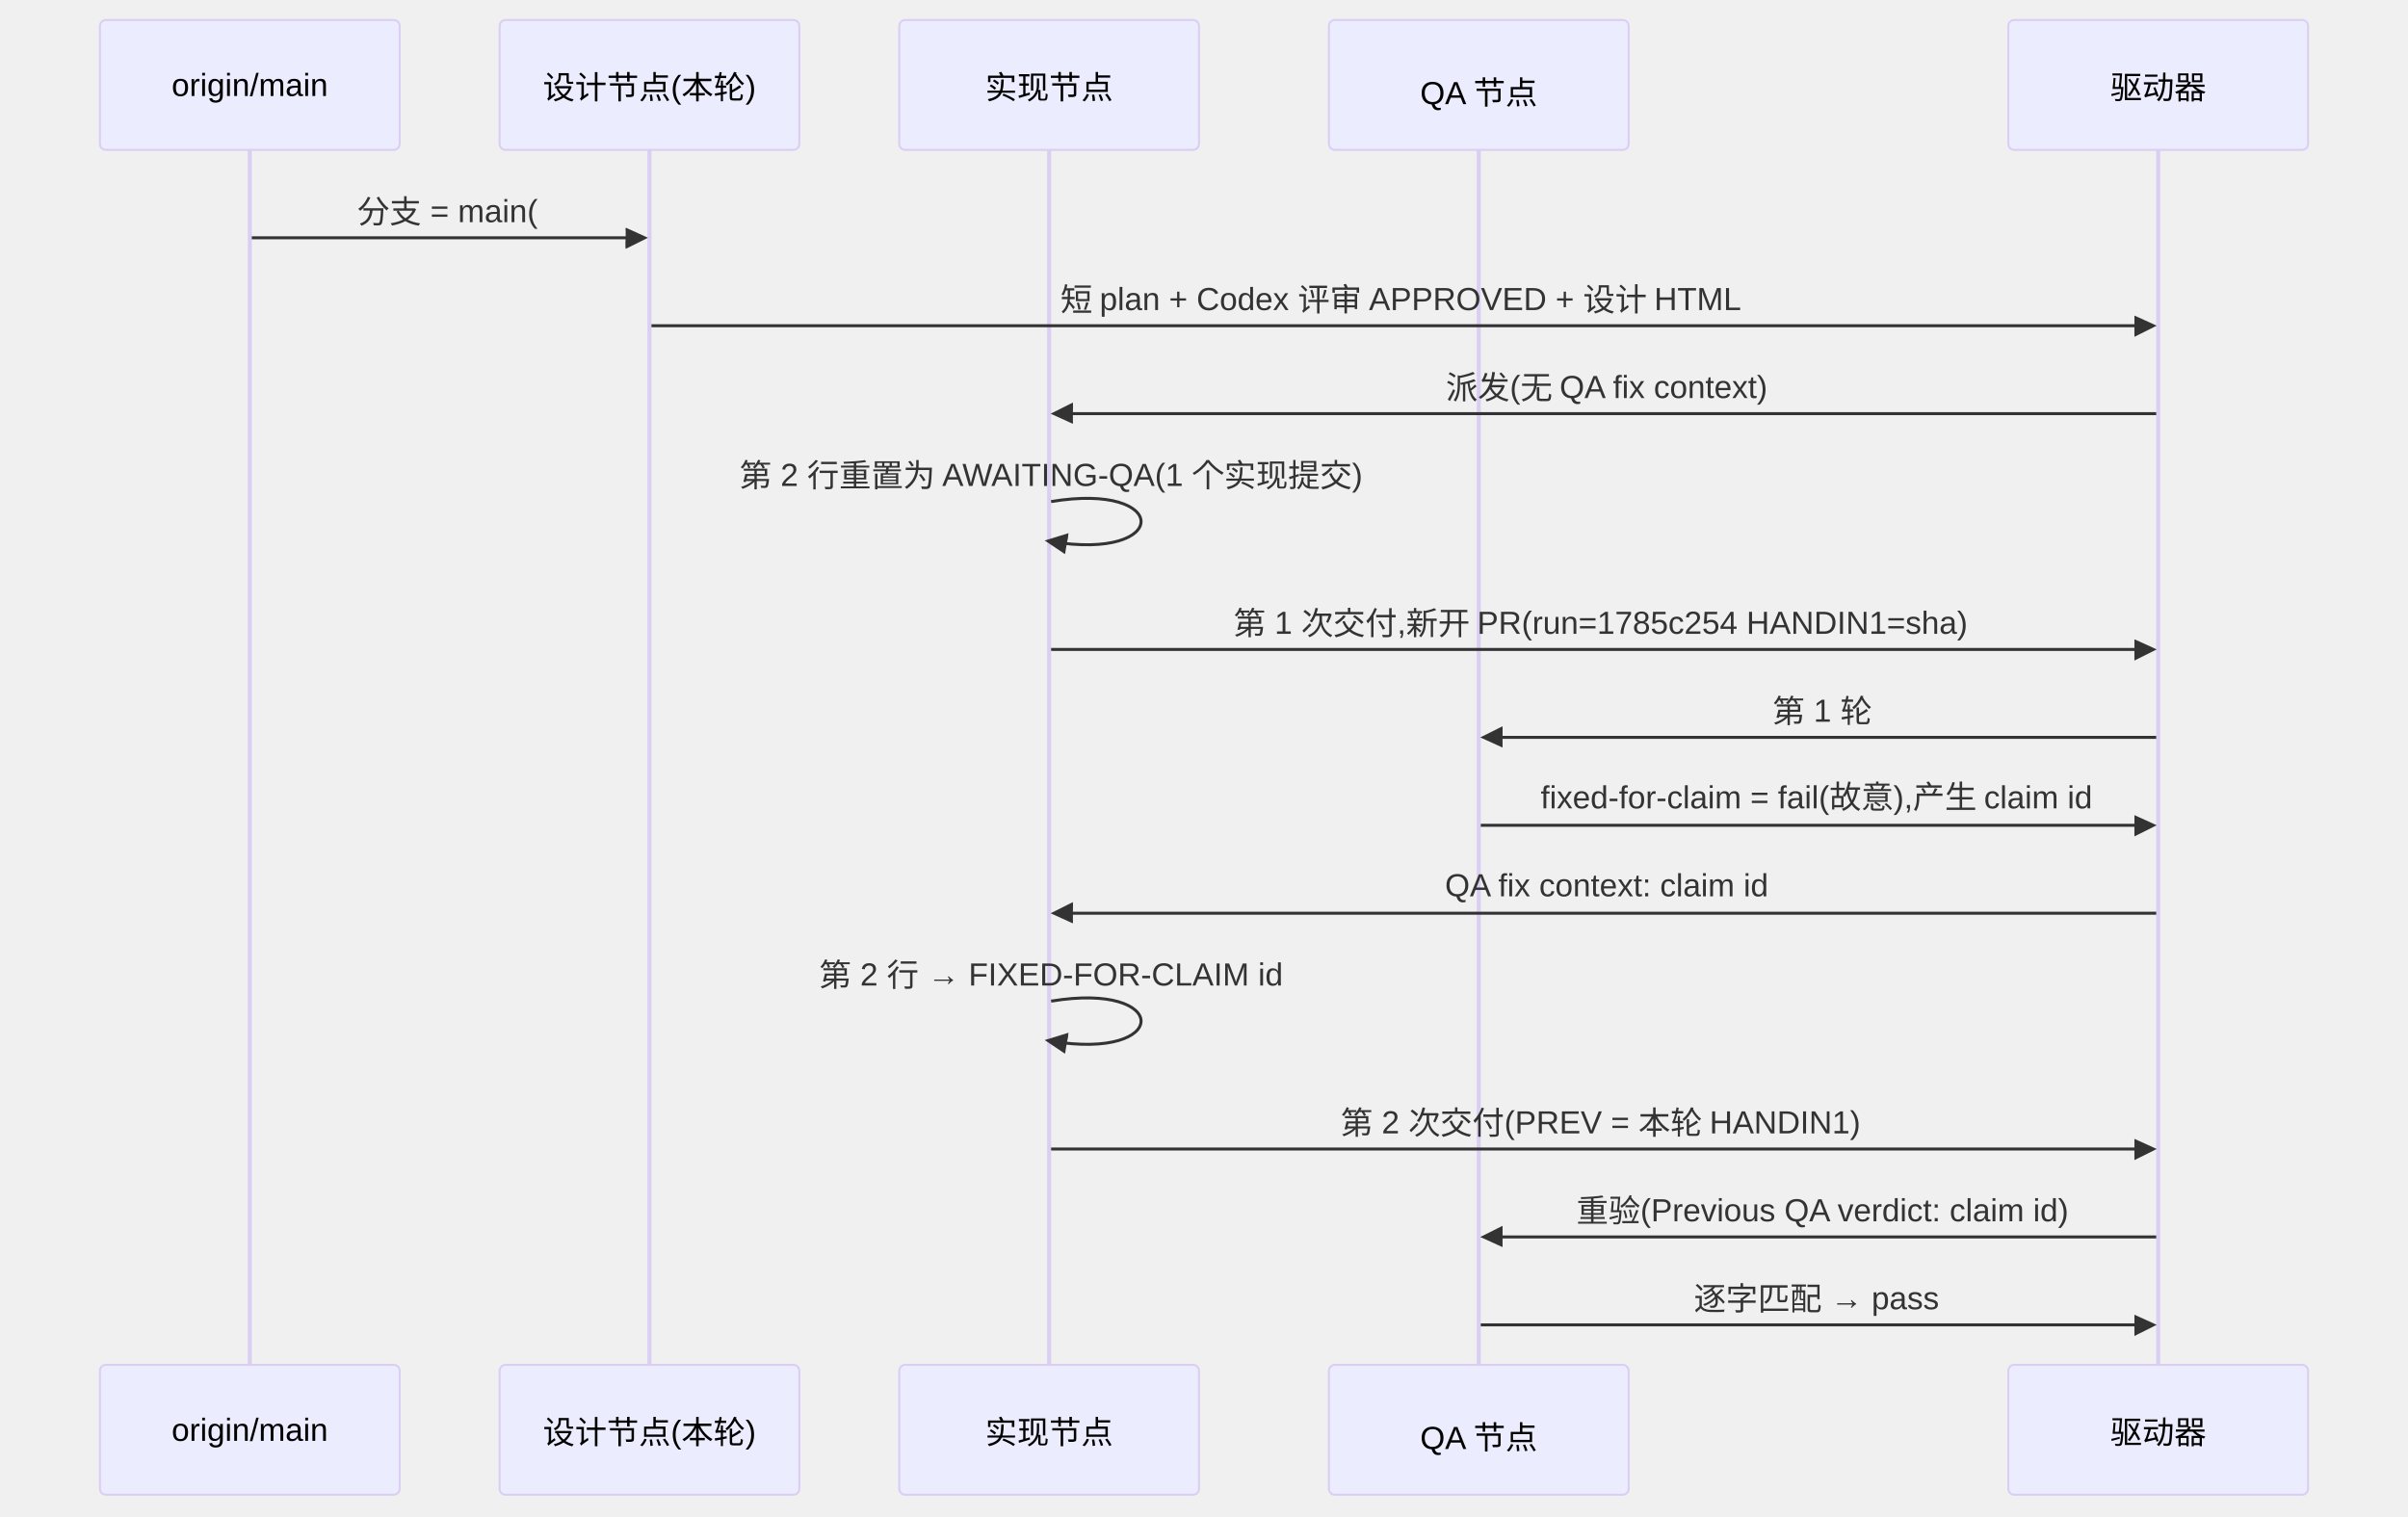
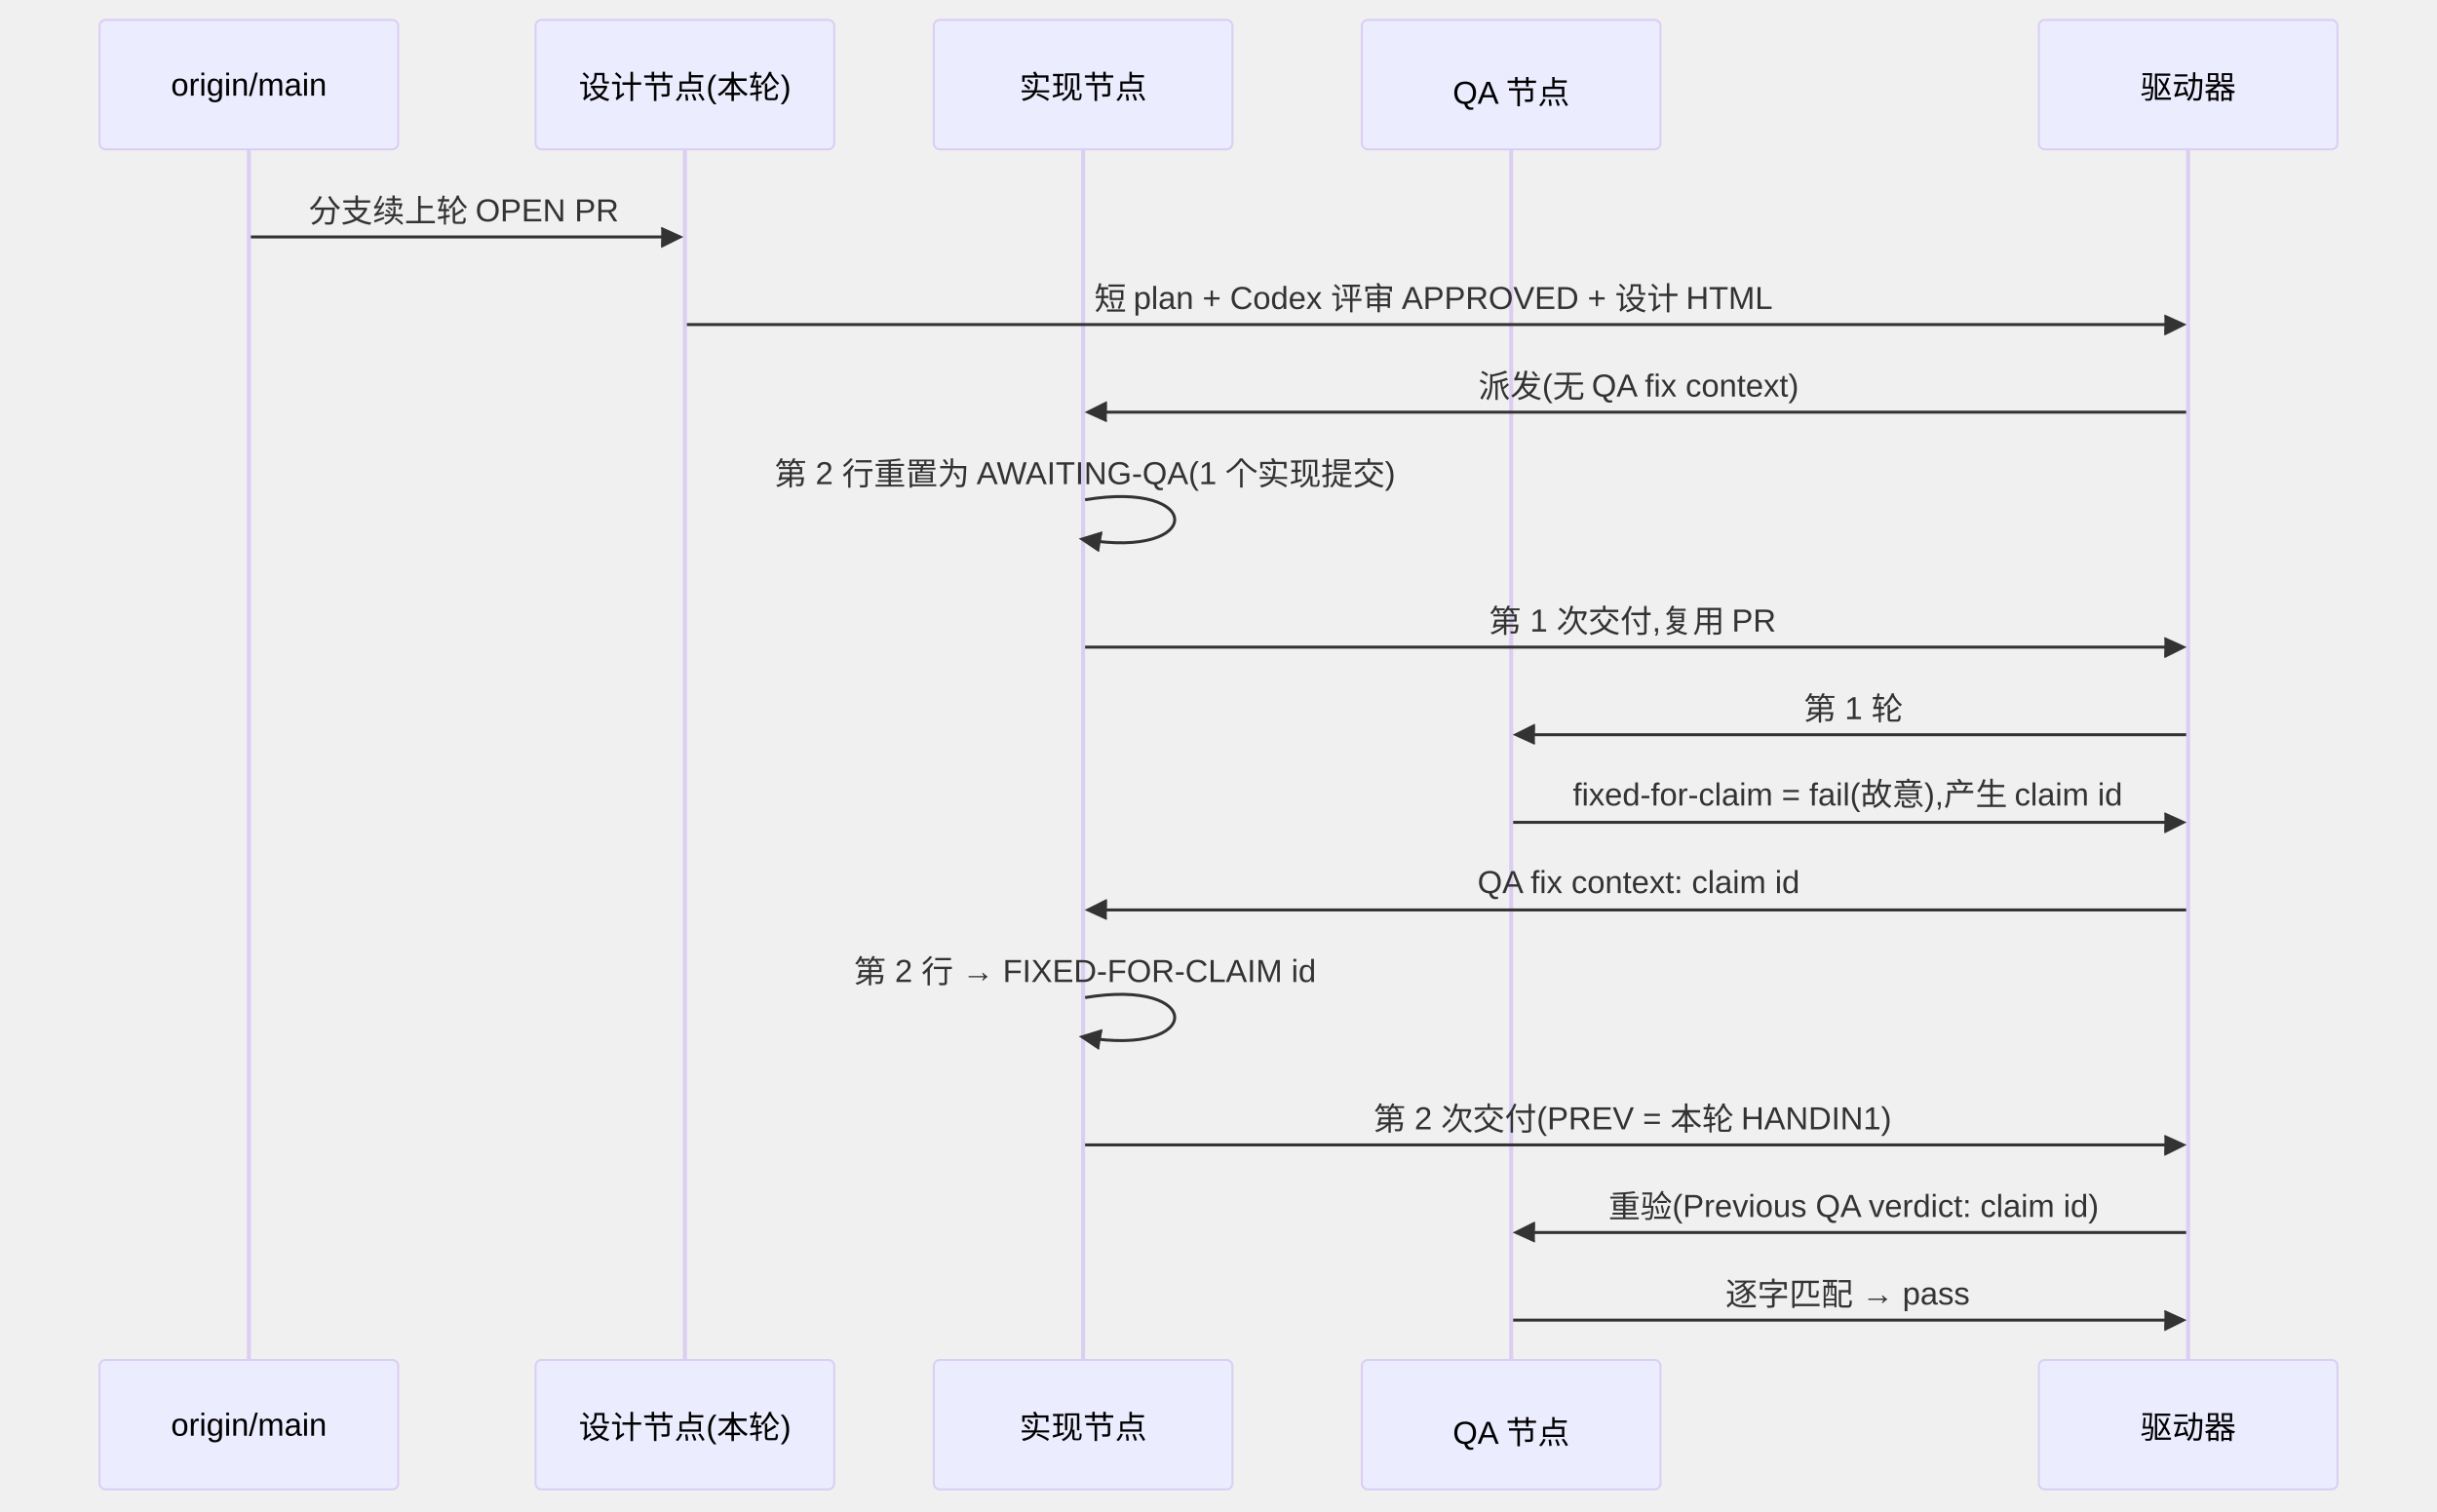
- <svg xmlns="http://www.w3.org/2000/svg" id="FLY-3150-d1" width="100%" style="max-width: 1205px; background-color: white;" viewBox="-50 -10 1205 759" role="graphics-document document" aria-roledescription="sequence">
+ <svg xmlns="http://www.w3.org/2000/svg" id="FLY-3150-d1" width="100%" style="max-width: 1224px; background-color: white;" viewBox="-50 -10 1224 759" role="graphics-document document" aria-roledescription="sequence">
  <g>
-     <rect x="955" y="673" fill="#eaeaea" stroke="#666" width="150" height="65" name="D" rx="3" ry="3" class="actor actor-bottom" />
-     <text x="1030" y="705.5" dominant-baseline="central" alignment-baseline="central" class="actor actor-box" style="text-anchor: middle; font-size: 16px; font-weight: 400;">
-       <tspan x="1030" dy="0">驱动器</tspan>
+     <rect x="974" y="673" fill="#eaeaea" stroke="#666" width="150" height="65" name="D" rx="3" ry="3" class="actor actor-bottom" />
+     <text x="1049" y="705.5" dominant-baseline="central" alignment-baseline="central" class="actor actor-box" style="text-anchor: middle; font-size: 16px; font-weight: 400;">
+       <tspan x="1049" dy="0">驱动器</tspan>
    </text>
  </g>
  <g>
-     <rect x="615" y="673" fill="#eaeaea" stroke="#666" width="150" height="65" name="Q" rx="3" ry="3" class="actor actor-bottom" />
-     <text x="690" y="705.5" dominant-baseline="central" alignment-baseline="central" class="actor actor-box" style="text-anchor: middle; font-size: 16px; font-weight: 400;">
-       <tspan x="690" dy="0">QA 节点</tspan>
+     <rect x="634" y="673" fill="#eaeaea" stroke="#666" width="150" height="65" name="Q" rx="3" ry="3" class="actor actor-bottom" />
+     <text x="709" y="705.5" dominant-baseline="central" alignment-baseline="central" class="actor actor-box" style="text-anchor: middle; font-size: 16px; font-weight: 400;">
+       <tspan x="709" dy="0">QA 节点</tspan>
    </text>
  </g>
  <g>
-     <rect x="400" y="673" fill="#eaeaea" stroke="#666" width="150" height="65" name="I" rx="3" ry="3" class="actor actor-bottom" />
-     <text x="475" y="705.5" dominant-baseline="central" alignment-baseline="central" class="actor actor-box" style="text-anchor: middle; font-size: 16px; font-weight: 400;">
-       <tspan x="475" dy="0">实现节点</tspan>
+     <rect x="419" y="673" fill="#eaeaea" stroke="#666" width="150" height="65" name="I" rx="3" ry="3" class="actor actor-bottom" />
+     <text x="494" y="705.5" dominant-baseline="central" alignment-baseline="central" class="actor actor-box" style="text-anchor: middle; font-size: 16px; font-weight: 400;">
+       <tspan x="494" dy="0">实现节点</tspan>
    </text>
  </g>
  <g>
-     <rect x="200" y="673" fill="#eaeaea" stroke="#666" width="150" height="65" name="S" rx="3" ry="3" class="actor actor-bottom" />
-     <text x="275" y="705.5" dominant-baseline="central" alignment-baseline="central" class="actor actor-box" style="text-anchor: middle; font-size: 16px; font-weight: 400;">
-       <tspan x="275" dy="0">设计节点(本轮)</tspan>
+     <rect x="219" y="673" fill="#eaeaea" stroke="#666" width="150" height="65" name="S" rx="3" ry="3" class="actor actor-bottom" />
+     <text x="294" y="705.5" dominant-baseline="central" alignment-baseline="central" class="actor actor-box" style="text-anchor: middle; font-size: 16px; font-weight: 400;">
+       <tspan x="294" dy="0">设计节点(本轮)</tspan>
    </text>
  </g>
  <g>
    <rect x="0" y="673" fill="#eaeaea" stroke="#666" width="150" height="65" name="M" rx="3" ry="3" class="actor actor-bottom" />
    <text x="75" y="705.5" dominant-baseline="central" alignment-baseline="central" class="actor actor-box" style="text-anchor: middle; font-size: 16px; font-weight: 400;">
      <tspan x="75" dy="0">origin/main</tspan>
    </text>
  </g>
  <g>
-     <line id="actor4" x1="1030" y1="65" x2="1030" y2="673" class="actor-line 200" stroke-width="0.5px" stroke="#999" name="D" />
+     <line id="actor4" x1="1049" y1="65" x2="1049" y2="673" class="actor-line 200" stroke-width="0.5px" stroke="#999" name="D" />
    <g id="root-4">
-       <rect x="955" y="0" fill="#eaeaea" stroke="#666" width="150" height="65" name="D" rx="3" ry="3" class="actor actor-top" />
-       <text x="1030" y="32.5" dominant-baseline="central" alignment-baseline="central" class="actor actor-box" style="text-anchor: middle; font-size: 16px; font-weight: 400;">
-         <tspan x="1030" dy="0">驱动器</tspan>
+       <rect x="974" y="0" fill="#eaeaea" stroke="#666" width="150" height="65" name="D" rx="3" ry="3" class="actor actor-top" />
+       <text x="1049" y="32.5" dominant-baseline="central" alignment-baseline="central" class="actor actor-box" style="text-anchor: middle; font-size: 16px; font-weight: 400;">
+         <tspan x="1049" dy="0">驱动器</tspan>
      </text>
    </g>
  </g>
  <g>
-     <line id="actor3" x1="690" y1="65" x2="690" y2="673" class="actor-line 200" stroke-width="0.5px" stroke="#999" name="Q" />
+     <line id="actor3" x1="709" y1="65" x2="709" y2="673" class="actor-line 200" stroke-width="0.5px" stroke="#999" name="Q" />
    <g id="root-3">
-       <rect x="615" y="0" fill="#eaeaea" stroke="#666" width="150" height="65" name="Q" rx="3" ry="3" class="actor actor-top" />
-       <text x="690" y="32.5" dominant-baseline="central" alignment-baseline="central" class="actor actor-box" style="text-anchor: middle; font-size: 16px; font-weight: 400;">
-         <tspan x="690" dy="0">QA 节点</tspan>
+       <rect x="634" y="0" fill="#eaeaea" stroke="#666" width="150" height="65" name="Q" rx="3" ry="3" class="actor actor-top" />
+       <text x="709" y="32.5" dominant-baseline="central" alignment-baseline="central" class="actor actor-box" style="text-anchor: middle; font-size: 16px; font-weight: 400;">
+         <tspan x="709" dy="0">QA 节点</tspan>
      </text>
    </g>
  </g>
  <g>
-     <line id="actor2" x1="475" y1="65" x2="475" y2="673" class="actor-line 200" stroke-width="0.5px" stroke="#999" name="I" />
+     <line id="actor2" x1="494" y1="65" x2="494" y2="673" class="actor-line 200" stroke-width="0.5px" stroke="#999" name="I" />
    <g id="root-2">
-       <rect x="400" y="0" fill="#eaeaea" stroke="#666" width="150" height="65" name="I" rx="3" ry="3" class="actor actor-top" />
-       <text x="475" y="32.5" dominant-baseline="central" alignment-baseline="central" class="actor actor-box" style="text-anchor: middle; font-size: 16px; font-weight: 400;">
-         <tspan x="475" dy="0">实现节点</tspan>
+       <rect x="419" y="0" fill="#eaeaea" stroke="#666" width="150" height="65" name="I" rx="3" ry="3" class="actor actor-top" />
+       <text x="494" y="32.5" dominant-baseline="central" alignment-baseline="central" class="actor actor-box" style="text-anchor: middle; font-size: 16px; font-weight: 400;">
+         <tspan x="494" dy="0">实现节点</tspan>
      </text>
    </g>
  </g>
  <g>
-     <line id="actor1" x1="275" y1="65" x2="275" y2="673" class="actor-line 200" stroke-width="0.5px" stroke="#999" name="S" />
+     <line id="actor1" x1="294" y1="65" x2="294" y2="673" class="actor-line 200" stroke-width="0.5px" stroke="#999" name="S" />
    <g id="root-1">
-       <rect x="200" y="0" fill="#eaeaea" stroke="#666" width="150" height="65" name="S" rx="3" ry="3" class="actor actor-top" />
-       <text x="275" y="32.5" dominant-baseline="central" alignment-baseline="central" class="actor actor-box" style="text-anchor: middle; font-size: 16px; font-weight: 400;">
-         <tspan x="275" dy="0">设计节点(本轮)</tspan>
+       <rect x="219" y="0" fill="#eaeaea" stroke="#666" width="150" height="65" name="S" rx="3" ry="3" class="actor actor-top" />
+       <text x="294" y="32.5" dominant-baseline="central" alignment-baseline="central" class="actor actor-box" style="text-anchor: middle; font-size: 16px; font-weight: 400;">
+         <tspan x="294" dy="0">设计节点(本轮)</tspan>
      </text>
    </g>
  </g>
  <g>
    <line id="actor0" x1="75" y1="65" x2="75" y2="673" class="actor-line 200" stroke-width="0.5px" stroke="#999" name="M" />
    <g id="root-0">
      <rect x="0" y="0" fill="#eaeaea" stroke="#666" width="150" height="65" name="M" rx="3" ry="3" class="actor actor-top" />
      <text x="75" y="32.5" dominant-baseline="central" alignment-baseline="central" class="actor actor-box" style="text-anchor: middle; font-size: 16px; font-weight: 400;">
        <tspan x="75" dy="0">origin/main</tspan>
      </text>
    </g>
  </g>
  <style>#FLY-3150-d1{font-family:"trebuchet ms",verdana,arial,sans-serif;font-size:16px;fill:#333;}@keyframes edge-animation-frame{from{stroke-dashoffset:0;}}@keyframes dash{to{stroke-dashoffset:0;}}#FLY-3150-d1 .edge-animation-slow{stroke-dasharray:9,5!important;stroke-dashoffset:900;animation:dash 50s linear infinite;stroke-linecap:round;}#FLY-3150-d1 .edge-animation-fast{stroke-dasharray:9,5!important;stroke-dashoffset:900;animation:dash 20s linear infinite;stroke-linecap:round;}#FLY-3150-d1 .error-icon{fill:#552222;}#FLY-3150-d1 .error-text{fill:#552222;stroke:#552222;}#FLY-3150-d1 .edge-thickness-normal{stroke-width:1px;}#FLY-3150-d1 .edge-thickness-thick{stroke-width:3.5px;}#FLY-3150-d1 .edge-pattern-solid{stroke-dasharray:0;}#FLY-3150-d1 .edge-thickness-invisible{stroke-width:0;fill:none;}#FLY-3150-d1 .edge-pattern-dashed{stroke-dasharray:3;}#FLY-3150-d1 .edge-pattern-dotted{stroke-dasharray:2;}#FLY-3150-d1 .marker{fill:#333333;stroke:#333333;}#FLY-3150-d1 .marker.cross{stroke:#333333;}#FLY-3150-d1 svg{font-family:"trebuchet ms",verdana,arial,sans-serif;font-size:16px;}#FLY-3150-d1 p{margin:0;}#FLY-3150-d1 .actor{stroke:hsl(259.626, 59.777%, 87.902%);fill:#ECECFF;}#FLY-3150-d1 text.actor&gt;tspan{fill:black;stroke:none;}#FLY-3150-d1 .actor-line{stroke:hsl(259.626, 59.777%, 87.902%);}#FLY-3150-d1 .innerArc{stroke-width:1.5;stroke-dasharray:none;}#FLY-3150-d1 .messageLine0{stroke-width:1.5;stroke-dasharray:none;stroke:#333;}#FLY-3150-d1 .messageLine1{stroke-width:1.5;stroke-dasharray:2,2;stroke:#333;}#FLY-3150-d1 #arrowhead path{fill:#333;stroke:#333;}#FLY-3150-d1 .sequenceNumber{fill:white;}#FLY-3150-d1 #sequencenumber{fill:#333;}#FLY-3150-d1 #crosshead path{fill:#333;stroke:#333;}#FLY-3150-d1 .messageText{fill:#333;stroke:none;}#FLY-3150-d1 .labelBox{stroke:hsl(259.626, 59.777%, 87.902%);fill:#ECECFF;}#FLY-3150-d1 .labelText,#FLY-3150-d1 .labelText&gt;tspan{fill:black;stroke:none;}#FLY-3150-d1 .loopText,#FLY-3150-d1 .loopText&gt;tspan{fill:black;stroke:none;}#FLY-3150-d1 .loopLine{stroke-width:2px;stroke-dasharray:2,2;stroke:hsl(259.626, 59.777%, 87.902%);fill:hsl(259.626, 59.777%, 87.902%);}#FLY-3150-d1 .note{stroke:#aaaa33;fill:#fff5ad;}#FLY-3150-d1 .noteText,#FLY-3150-d1 .noteText&gt;tspan{fill:black;stroke:none;}#FLY-3150-d1 .activation0{fill:#f4f4f4;stroke:#666;}#FLY-3150-d1 .activation1{fill:#f4f4f4;stroke:#666;}#FLY-3150-d1 .activation2{fill:#f4f4f4;stroke:#666;}#FLY-3150-d1 .actorPopupMenu{position:absolute;}#FLY-3150-d1 .actorPopupMenuPanel{position:absolute;fill:#ECECFF;box-shadow:0px 8px 16px 0px rgba(0,0,0,0.2);filter:drop-shadow(3px 5px 2px rgb(0 0 0 / 0.4));}#FLY-3150-d1 .actor-man line{stroke:hsl(259.626, 59.777%, 87.902%);fill:#ECECFF;}#FLY-3150-d1 .actor-man circle,#FLY-3150-d1 line{stroke:hsl(259.626, 59.777%, 87.902%);fill:#ECECFF;stroke-width:2px;}#FLY-3150-d1 :root{--mermaid-font-family:"trebuchet ms",verdana,arial,sans-serif;}</style>
  <g />
  <defs>
    <symbol id="computer" width="24" height="24">
      <path transform="scale(.5)" d="M2 2v13h20v-13h-20zm18 11h-16v-9h16v9zm-10.228 6l.466-1h3.524l.467 1h-4.457zm14.228 3h-24l2-6h2.104l-1.33 4h18.45l-1.297-4h2.073l2 6zm-5-10h-14v-7h14v7z" />
    </symbol>
  </defs>
  <defs>
    <symbol id="database" fill-rule="evenodd" clip-rule="evenodd">
      <path transform="scale(.5)" d="M12.258.001l.256.004.255.005.253.008.251.01.249.012.247.015.246.016.242.019.241.02.239.023.236.024.233.027.231.028.229.031.225.032.223.034.22.036.217.038.214.04.211.041.208.043.205.045.201.046.198.048.194.05.191.051.187.053.183.054.18.056.175.057.172.059.168.06.163.061.16.063.155.064.15.066.074.033.073.033.071.034.07.034.069.035.068.035.067.035.066.035.064.036.064.036.062.036.06.036.06.037.058.037.058.037.055.038.055.038.053.038.052.038.051.039.05.039.048.039.047.039.045.04.044.04.043.04.041.04.04.041.039.041.037.041.036.041.034.041.033.042.032.042.03.042.029.042.027.042.026.043.024.043.023.043.021.043.02.043.018.044.017.043.015.044.013.044.012.044.011.045.009.044.007.045.006.045.004.045.002.045.001.045v17l-.001.045-.002.045-.004.045-.006.045-.007.045-.009.044-.011.045-.012.044-.013.044-.015.044-.017.043-.018.044-.02.043-.021.043-.023.043-.024.043-.026.043-.027.042-.029.042-.03.042-.032.042-.033.042-.034.041-.036.041-.037.041-.039.041-.04.041-.041.04-.043.04-.044.04-.045.04-.047.039-.048.039-.05.039-.051.039-.052.038-.053.038-.055.038-.055.038-.058.037-.058.037-.06.037-.06.036-.062.036-.064.036-.064.036-.066.035-.067.035-.068.035-.069.035-.07.034-.071.034-.073.033-.074.033-.15.066-.155.064-.16.063-.163.061-.168.06-.172.059-.175.057-.18.056-.183.054-.187.053-.191.051-.194.05-.198.048-.201.046-.205.045-.208.043-.211.041-.214.04-.217.038-.22.036-.223.034-.225.032-.229.031-.231.028-.233.027-.236.024-.239.023-.241.02-.242.019-.246.016-.247.015-.249.012-.251.01-.253.008-.255.005-.256.004-.258.001-.258-.001-.256-.004-.255-.005-.253-.008-.251-.01-.249-.012-.247-.015-.245-.016-.243-.019-.241-.02-.238-.023-.236-.024-.234-.027-.231-.028-.228-.031-.226-.032-.223-.034-.22-.036-.217-.038-.214-.04-.211-.041-.208-.043-.204-.045-.201-.046-.198-.048-.195-.05-.19-.051-.187-.053-.184-.054-.179-.056-.176-.057-.172-.059-.167-.06-.164-.061-.159-.063-.155-.064-.151-.066-.074-.033-.072-.033-.072-.034-.07-.034-.069-.035-.068-.035-.067-.035-.066-.035-.064-.036-.063-.036-.062-.036-.061-.036-.06-.037-.058-.037-.057-.037-.056-.038-.055-.038-.053-.038-.052-.038-.051-.039-.049-.039-.049-.039-.046-.039-.046-.04-.044-.04-.043-.04-.041-.04-.04-.041-.039-.041-.037-.041-.036-.041-.034-.041-.033-.042-.032-.042-.03-.042-.029-.042-.027-.042-.026-.043-.024-.043-.023-.043-.021-.043-.02-.043-.018-.044-.017-.043-.015-.044-.013-.044-.012-.044-.011-.045-.009-.044-.007-.045-.006-.045-.004-.045-.002-.045-.001-.045v-17l.001-.045.002-.045.004-.045.006-.045.007-.045.009-.044.011-.045.012-.044.013-.044.015-.044.017-.043.018-.044.02-.043.021-.043.023-.043.024-.043.026-.043.027-.042.029-.042.03-.042.032-.042.033-.042.034-.041.036-.041.037-.041.039-.041.04-.041.041-.04.043-.04.044-.04.046-.04.046-.039.049-.039.049-.039.051-.039.052-.038.053-.038.055-.038.056-.038.057-.037.058-.037.06-.037.061-.036.062-.036.063-.036.064-.036.066-.035.067-.035.068-.035.069-.035.07-.034.072-.034.072-.033.074-.033.151-.066.155-.064.159-.063.164-.061.167-.06.172-.059.176-.057.179-.056.184-.054.187-.053.19-.051.195-.05.198-.048.201-.046.204-.045.208-.043.211-.041.214-.04.217-.038.22-.036.223-.034.226-.032.228-.031.231-.028.234-.027.236-.024.238-.023.241-.02.243-.019.245-.016.247-.015.249-.012.251-.01.253-.008.255-.005.256-.004.258-.001.258.001zm-9.258 20.499v.01l.001.021.003.021.004.022.005.021.006.022.007.022.009.023.01.022.011.023.012.023.013.023.015.023.016.024.017.023.018.024.019.024.021.024.022.025.023.024.024.025.052.049.056.05.061.051.066.051.07.051.075.051.079.052.084.052.088.052.092.052.097.052.102.051.105.052.11.052.114.051.119.051.123.051.127.05.131.05.135.05.139.048.144.049.147.047.152.047.155.047.16.045.163.045.167.043.171.043.176.041.178.041.183.039.187.039.19.037.194.035.197.035.202.033.204.031.209.03.212.029.216.027.219.025.222.024.226.021.23.02.233.018.236.016.24.015.243.012.246.01.249.008.253.005.256.004.259.001.26-.001.257-.004.254-.005.25-.008.247-.011.244-.012.241-.014.237-.016.233-.018.231-.021.226-.021.224-.024.22-.026.216-.027.212-.028.21-.031.205-.031.202-.034.198-.034.194-.036.191-.037.187-.039.183-.04.179-.04.175-.042.172-.043.168-.044.163-.045.16-.046.155-.046.152-.047.148-.048.143-.049.139-.049.136-.05.131-.05.126-.05.123-.051.118-.052.114-.051.11-.052.106-.052.101-.052.096-.052.092-.052.088-.053.083-.051.079-.052.074-.052.07-.051.065-.051.06-.051.056-.05.051-.05.023-.024.023-.025.021-.024.02-.024.019-.024.018-.024.017-.024.015-.023.014-.024.013-.023.012-.023.01-.023.01-.022.008-.022.006-.022.006-.022.004-.022.004-.021.001-.021.001-.021v-4.127l-.077.055-.08.053-.083.054-.085.053-.087.052-.09.052-.093.051-.095.05-.097.05-.1.049-.102.049-.105.048-.106.047-.109.047-.111.046-.114.045-.115.045-.118.044-.12.043-.122.042-.124.042-.126.041-.128.04-.13.04-.132.038-.134.038-.135.037-.138.037-.139.035-.142.035-.143.034-.144.033-.147.032-.148.031-.15.03-.151.03-.153.029-.154.027-.156.027-.158.026-.159.025-.161.024-.162.023-.163.022-.165.021-.166.02-.167.019-.169.018-.169.017-.171.016-.173.015-.173.014-.175.013-.175.012-.177.011-.178.01-.179.008-.179.008-.181.006-.182.005-.182.004-.184.003-.184.002h-.37l-.184-.002-.184-.003-.182-.004-.182-.005-.181-.006-.179-.008-.179-.008-.178-.01-.176-.011-.176-.012-.175-.013-.173-.014-.172-.015-.171-.016-.17-.017-.169-.018-.167-.019-.166-.02-.165-.021-.163-.022-.162-.023-.161-.024-.159-.025-.157-.026-.156-.027-.155-.027-.153-.029-.151-.03-.15-.03-.148-.031-.146-.032-.145-.033-.143-.034-.141-.035-.14-.035-.137-.037-.136-.037-.134-.038-.132-.038-.13-.04-.128-.04-.126-.041-.124-.042-.122-.042-.12-.044-.117-.043-.116-.045-.113-.045-.112-.046-.109-.047-.106-.047-.105-.048-.102-.049-.1-.049-.097-.05-.095-.05-.093-.052-.09-.051-.087-.052-.085-.053-.083-.054-.08-.054-.077-.054v4.127zm0-5.654v.011l.001.021.003.021.004.021.005.022.006.022.007.022.009.022.01.022.011.023.012.023.013.023.015.024.016.023.017.024.018.024.019.024.021.024.022.024.023.025.024.024.052.05.056.05.061.05.066.051.07.051.075.052.079.051.084.052.088.052.092.052.097.052.102.052.105.052.11.051.114.051.119.052.123.05.127.051.131.05.135.049.139.049.144.048.147.048.152.047.155.046.16.045.163.045.167.044.171.042.176.042.178.04.183.04.187.038.19.037.194.036.197.034.202.033.204.032.209.03.212.028.216.027.219.025.222.024.226.022.23.02.233.018.236.016.24.014.243.012.246.01.249.008.253.006.256.003.259.001.26-.001.257-.003.254-.006.25-.008.247-.01.244-.012.241-.015.237-.016.233-.018.231-.02.226-.022.224-.024.22-.025.216-.027.212-.029.21-.03.205-.032.202-.033.198-.035.194-.036.191-.037.187-.039.183-.039.179-.041.175-.042.172-.043.168-.044.163-.045.16-.045.155-.047.152-.047.148-.048.143-.048.139-.05.136-.049.131-.05.126-.051.123-.051.118-.051.114-.052.11-.052.106-.052.101-.052.096-.052.092-.052.088-.052.083-.052.079-.052.074-.051.07-.052.065-.051.06-.05.056-.051.051-.049.023-.025.023-.024.021-.025.02-.024.019-.024.018-.024.017-.024.015-.023.014-.023.013-.024.012-.022.01-.023.01-.023.008-.022.006-.022.006-.022.004-.021.004-.022.001-.021.001-.021v-4.139l-.077.054-.08.054-.083.054-.085.052-.087.053-.09.051-.093.051-.095.051-.097.05-.1.049-.102.049-.105.048-.106.047-.109.047-.111.046-.114.045-.115.044-.118.044-.12.044-.122.042-.124.042-.126.041-.128.04-.13.039-.132.039-.134.038-.135.037-.138.036-.139.036-.142.035-.143.033-.144.033-.147.033-.148.031-.15.03-.151.03-.153.028-.154.028-.156.027-.158.026-.159.025-.161.024-.162.023-.163.022-.165.021-.166.02-.167.019-.169.018-.169.017-.171.016-.173.015-.173.014-.175.013-.175.012-.177.011-.178.009-.179.009-.179.007-.181.007-.182.005-.182.004-.184.003-.184.002h-.37l-.184-.002-.184-.003-.182-.004-.182-.005-.181-.007-.179-.007-.179-.009-.178-.009-.176-.011-.176-.012-.175-.013-.173-.014-.172-.015-.171-.016-.17-.017-.169-.018-.167-.019-.166-.02-.165-.021-.163-.022-.162-.023-.161-.024-.159-.025-.157-.026-.156-.027-.155-.028-.153-.028-.151-.03-.15-.03-.148-.031-.146-.033-.145-.033-.143-.033-.141-.035-.14-.036-.137-.036-.136-.037-.134-.038-.132-.039-.13-.039-.128-.04-.126-.041-.124-.042-.122-.043-.12-.043-.117-.044-.116-.044-.113-.046-.112-.046-.109-.046-.106-.047-.105-.048-.102-.049-.1-.049-.097-.05-.095-.051-.093-.051-.09-.051-.087-.053-.085-.052-.083-.054-.08-.054-.077-.054v4.139zm0-5.666v.011l.001.02.003.022.004.021.005.022.006.021.007.022.009.023.01.022.011.023.012.023.013.023.015.023.016.024.017.024.018.023.019.024.021.025.022.024.023.024.024.025.052.05.056.05.061.05.066.051.07.051.075.052.079.051.084.052.088.052.092.052.097.052.102.052.105.051.11.052.114.051.119.051.123.051.127.05.131.05.135.05.139.049.144.048.147.048.152.047.155.046.16.045.163.045.167.043.171.043.176.042.178.04.183.04.187.038.19.037.194.036.197.034.202.033.204.032.209.03.212.028.216.027.219.025.222.024.226.021.23.02.233.018.236.017.24.014.243.012.246.01.249.008.253.006.256.003.259.001.26-.001.257-.003.254-.006.25-.008.247-.01.244-.013.241-.014.237-.016.233-.018.231-.02.226-.022.224-.024.22-.025.216-.027.212-.029.21-.03.205-.032.202-.033.198-.035.194-.036.191-.037.187-.039.183-.039.179-.041.175-.042.172-.043.168-.044.163-.045.16-.045.155-.047.152-.047.148-.048.143-.049.139-.049.136-.049.131-.051.126-.05.123-.051.118-.052.114-.051.11-.052.106-.052.101-.052.096-.052.092-.052.088-.052.083-.052.079-.052.074-.052.07-.051.065-.051.06-.051.056-.05.051-.049.023-.025.023-.025.021-.024.02-.024.019-.024.018-.024.017-.024.015-.023.014-.024.013-.023.012-.023.01-.022.01-.023.008-.022.006-.022.006-.022.004-.022.004-.021.001-.021.001-.021v-4.153l-.077.054-.08.054-.083.053-.085.053-.087.053-.09.051-.093.051-.095.051-.097.05-.1.049-.102.048-.105.048-.106.048-.109.046-.111.046-.114.046-.115.044-.118.044-.12.043-.122.043-.124.042-.126.041-.128.04-.13.039-.132.039-.134.038-.135.037-.138.036-.139.036-.142.034-.143.034-.144.033-.147.032-.148.032-.15.03-.151.03-.153.028-.154.028-.156.027-.158.026-.159.024-.161.024-.162.023-.163.023-.165.021-.166.02-.167.019-.169.018-.169.017-.171.016-.173.015-.173.014-.175.013-.175.012-.177.01-.178.01-.179.009-.179.007-.181.006-.182.006-.182.004-.184.003-.184.001-.185.001-.185-.001-.184-.001-.184-.003-.182-.004-.182-.006-.181-.006-.179-.007-.179-.009-.178-.01-.176-.01-.176-.012-.175-.013-.173-.014-.172-.015-.171-.016-.17-.017-.169-.018-.167-.019-.166-.02-.165-.021-.163-.023-.162-.023-.161-.024-.159-.024-.157-.026-.156-.027-.155-.028-.153-.028-.151-.03-.15-.03-.148-.032-.146-.032-.145-.033-.143-.034-.141-.034-.14-.036-.137-.036-.136-.037-.134-.038-.132-.039-.13-.039-.128-.041-.126-.041-.124-.041-.122-.043-.12-.043-.117-.044-.116-.044-.113-.046-.112-.046-.109-.046-.106-.048-.105-.048-.102-.048-.1-.05-.097-.049-.095-.051-.093-.051-.09-.052-.087-.052-.085-.053-.083-.053-.08-.054-.077-.054v4.153zm8.74-8.179l-.257.004-.254.005-.25.008-.247.011-.244.012-.241.014-.237.016-.233.018-.231.021-.226.022-.224.023-.22.026-.216.027-.212.028-.21.031-.205.032-.202.033-.198.034-.194.036-.191.038-.187.038-.183.04-.179.041-.175.042-.172.043-.168.043-.163.045-.16.046-.155.046-.152.048-.148.048-.143.048-.139.049-.136.05-.131.05-.126.051-.123.051-.118.051-.114.052-.11.052-.106.052-.101.052-.096.052-.092.052-.088.052-.083.052-.079.052-.074.051-.07.052-.065.051-.06.05-.056.05-.051.05-.023.025-.023.024-.021.024-.02.025-.019.024-.018.024-.017.023-.015.024-.014.023-.013.023-.012.023-.01.023-.01.022-.008.022-.006.023-.006.021-.004.022-.004.021-.001.021-.001.021.001.021.001.021.004.021.004.022.006.021.006.023.008.022.01.022.01.023.012.023.013.023.014.023.015.024.017.023.018.024.019.024.02.025.021.024.023.024.023.025.051.05.056.05.06.05.065.051.07.052.074.051.079.052.083.052.088.052.092.052.096.052.101.052.106.052.11.052.114.052.118.051.123.051.126.051.131.05.136.05.139.049.143.048.148.048.152.048.155.046.16.046.163.045.168.043.172.043.175.042.179.041.183.04.187.038.191.038.194.036.198.034.202.033.205.032.21.031.212.028.216.027.22.026.224.023.226.022.231.021.233.018.237.016.241.014.244.012.247.011.25.008.254.005.257.004.26.001.26-.001.257-.004.254-.005.25-.008.247-.011.244-.012.241-.014.237-.016.233-.018.231-.021.226-.022.224-.023.22-.026.216-.027.212-.028.21-.031.205-.032.202-.033.198-.034.194-.036.191-.038.187-.038.183-.04.179-.041.175-.042.172-.043.168-.043.163-.045.16-.046.155-.046.152-.048.148-.048.143-.048.139-.049.136-.05.131-.05.126-.051.123-.051.118-.051.114-.052.11-.052.106-.052.101-.052.096-.052.092-.052.088-.052.083-.052.079-.052.074-.051.07-.052.065-.051.06-.05.056-.05.051-.05.023-.025.023-.024.021-.024.02-.025.019-.024.018-.024.017-.023.015-.024.014-.023.013-.023.012-.023.01-.023.01-.022.008-.022.006-.023.006-.021.004-.022.004-.021.001-.021.001-.021-.001-.021-.001-.021-.004-.021-.004-.022-.006-.021-.006-.023-.008-.022-.01-.022-.01-.023-.012-.023-.013-.023-.014-.023-.015-.024-.017-.023-.018-.024-.019-.024-.02-.025-.021-.024-.023-.024-.023-.025-.051-.05-.056-.05-.06-.05-.065-.051-.07-.052-.074-.051-.079-.052-.083-.052-.088-.052-.092-.052-.096-.052-.101-.052-.106-.052-.11-.052-.114-.052-.118-.051-.123-.051-.126-.051-.131-.05-.136-.05-.139-.049-.143-.048-.148-.048-.152-.048-.155-.046-.16-.046-.163-.045-.168-.043-.172-.043-.175-.042-.179-.041-.183-.04-.187-.038-.191-.038-.194-.036-.198-.034-.202-.033-.205-.032-.21-.031-.212-.028-.216-.027-.22-.026-.224-.023-.226-.022-.231-.021-.233-.018-.237-.016-.241-.014-.244-.012-.247-.011-.25-.008-.254-.005-.257-.004-.26-.001-.26.001z" />
    </symbol>
  </defs>
  <defs>
    <symbol id="clock" width="24" height="24">
      <path transform="scale(.5)" d="M12 2c5.514 0 10 4.486 10 10s-4.486 10-10 10-10-4.486-10-10 4.486-10 10-10zm0-2c-6.627 0-12 5.373-12 12s5.373 12 12 12 12-5.373 12-12-5.373-12-12-12zm5.848 12.459c.202.038.202.333.001.372-1.907.361-6.045 1.111-6.547 1.111-.719 0-1.301-.582-1.301-1.301 0-.512.77-5.447 1.125-7.445.034-.192.312-.181.343.014l.985 6.238 5.394 1.011z" />
    </symbol>
  </defs>
  <defs>
    <marker id="arrowhead" refX="7.9" refY="5" markerUnits="userSpaceOnUse" markerWidth="12" markerHeight="12" orient="auto-start-reverse">
      <path d="M -1 0 L 10 5 L 0 10 z" />
    </marker>
  </defs>
  <defs>
    <marker id="crosshead" markerWidth="15" markerHeight="8" orient="auto" refX="4" refY="4.5">
      <path fill="none" stroke="#000000" stroke-width="1pt" d="M 1,2 L 6,7 M 6,2 L 1,7" style="stroke-dasharray: 0, 0;" />
    </marker>
  </defs>
  <defs>
    <marker id="filled-head" refX="15.5" refY="7" markerWidth="20" markerHeight="28" orient="auto">
      <path d="M 18,7 L9,13 L14,7 L9,1 Z" />
    </marker>
  </defs>
  <defs>
    <marker id="sequencenumber" refX="15" refY="15" markerWidth="60" markerHeight="40" orient="auto">
      <circle cx="15" cy="15" r="6" />
    </marker>
  </defs>
-   <text x="174" y="80" text-anchor="middle" dominant-baseline="middle" alignment-baseline="middle" class="messageText" dy="1em" style="font-size: 16px; font-weight: 400;">分支 = main(</text>
-   <line x1="76" y1="109" x2="271" y2="109" class="messageLine0" stroke-width="2" stroke="none" marker-end="url(#arrowhead)" style="fill: none;" />
-   <text x="651" y="124" text-anchor="middle" dominant-baseline="middle" alignment-baseline="middle" class="messageText" dy="1em" style="font-size: 16px; font-weight: 400;">短 plan + Codex 评审 APPROVED + 设计 HTML</text>
-   <line x1="276" y1="153" x2="1026" y2="153" class="messageLine0" stroke-width="2" stroke="none" marker-end="url(#arrowhead)" style="fill: none;" />
-   <text x="754" y="168" text-anchor="middle" dominant-baseline="middle" alignment-baseline="middle" class="messageText" dy="1em" style="font-size: 16px; font-weight: 400;">派发(无 QA fix context)</text>
-   <line x1="1029" y1="197" x2="479" y2="197" class="messageLine0" stroke-width="2" stroke="none" marker-end="url(#arrowhead)" style="fill: none;" />
-   <text x="476" y="212" text-anchor="middle" dominant-baseline="middle" alignment-baseline="middle" class="messageText" dy="1em" style="font-size: 16px; font-weight: 400;">第 2 行重置为 AWAITING-QA(1 个实现提交)</text>
-   <path d="M 476,241 C 536,231 536,271 476,261" class="messageLine0" stroke-width="2" stroke="none" marker-end="url(#arrowhead)" style="fill: none;" />
-   <text x="751" y="286" text-anchor="middle" dominant-baseline="middle" alignment-baseline="middle" class="messageText" dy="1em" style="font-size: 16px; font-weight: 400;">第 1 次交付,新开 PR(run=1785c254 HANDIN1=sha)</text>
-   <line x1="476" y1="315" x2="1026" y2="315" class="messageLine0" stroke-width="2" stroke="none" marker-end="url(#arrowhead)" style="fill: none;" />
-   <text x="862" y="330" text-anchor="middle" dominant-baseline="middle" alignment-baseline="middle" class="messageText" dy="1em" style="font-size: 16px; font-weight: 400;">第 1 轮</text>
-   <line x1="1029" y1="359" x2="694" y2="359" class="messageLine0" stroke-width="2" stroke="none" marker-end="url(#arrowhead)" style="fill: none;" />
-   <text x="859" y="374" text-anchor="middle" dominant-baseline="middle" alignment-baseline="middle" class="messageText" dy="1em" style="font-size: 16px; font-weight: 400;">fixed-for-claim = fail(故意),产生 claim id</text>
-   <line x1="691" y1="403" x2="1026" y2="403" class="messageLine0" stroke-width="2" stroke="none" marker-end="url(#arrowhead)" style="fill: none;" />
-   <text x="754" y="418" text-anchor="middle" dominant-baseline="middle" alignment-baseline="middle" class="messageText" dy="1em" style="font-size: 16px; font-weight: 400;">QA fix context: claim id</text>
-   <line x1="1029" y1="447" x2="479" y2="447" class="messageLine0" stroke-width="2" stroke="none" marker-end="url(#arrowhead)" style="fill: none;" />
-   <text x="476" y="462" text-anchor="middle" dominant-baseline="middle" alignment-baseline="middle" class="messageText" dy="1em" style="font-size: 16px; font-weight: 400;">第 2 行 → FIXED-FOR-CLAIM id</text>
-   <path d="M 476,491 C 536,481 536,521 476,511" class="messageLine0" stroke-width="2" stroke="none" marker-end="url(#arrowhead)" style="fill: none;" />
-   <text x="751" y="536" text-anchor="middle" dominant-baseline="middle" alignment-baseline="middle" class="messageText" dy="1em" style="font-size: 16px; font-weight: 400;">第 2 次交付(PREV = 本轮 HANDIN1)</text>
-   <line x1="476" y1="565" x2="1026" y2="565" class="messageLine0" stroke-width="2" stroke="none" marker-end="url(#arrowhead)" style="fill: none;" />
-   <text x="862" y="580" text-anchor="middle" dominant-baseline="middle" alignment-baseline="middle" class="messageText" dy="1em" style="font-size: 16px; font-weight: 400;">重验(Previous QA verdict: claim id)</text>
-   <line x1="1029" y1="609" x2="694" y2="609" class="messageLine0" stroke-width="2" stroke="none" marker-end="url(#arrowhead)" style="fill: none;" />
-   <text x="859" y="624" text-anchor="middle" dominant-baseline="middle" alignment-baseline="middle" class="messageText" dy="1em" style="font-size: 16px; font-weight: 400;">逐字匹配 → pass</text>
-   <line x1="691" y1="653" x2="1026" y2="653" class="messageLine0" stroke-width="2" stroke="none" marker-end="url(#arrowhead)" style="fill: none;" />
+   <text x="183" y="80" text-anchor="middle" dominant-baseline="middle" alignment-baseline="middle" class="messageText" dy="1em" style="font-size: 16px; font-weight: 400;">分支续上轮 OPEN PR</text>
+   <line x1="76" y1="109" x2="290" y2="109" class="messageLine0" stroke-width="2" stroke="none" marker-end="url(#arrowhead)" style="fill: none;" />
+   <text x="670" y="124" text-anchor="middle" dominant-baseline="middle" alignment-baseline="middle" class="messageText" dy="1em" style="font-size: 16px; font-weight: 400;">短 plan + Codex 评审 APPROVED + 设计 HTML</text>
+   <line x1="295" y1="153" x2="1045" y2="153" class="messageLine0" stroke-width="2" stroke="none" marker-end="url(#arrowhead)" style="fill: none;" />
+   <text x="773" y="168" text-anchor="middle" dominant-baseline="middle" alignment-baseline="middle" class="messageText" dy="1em" style="font-size: 16px; font-weight: 400;">派发(无 QA fix context)</text>
+   <line x1="1048" y1="197" x2="498" y2="197" class="messageLine0" stroke-width="2" stroke="none" marker-end="url(#arrowhead)" style="fill: none;" />
+   <text x="495" y="212" text-anchor="middle" dominant-baseline="middle" alignment-baseline="middle" class="messageText" dy="1em" style="font-size: 16px; font-weight: 400;">第 2 行重置为 AWAITING-QA(1 个实现提交)</text>
+   <path d="M 495,241 C 555,231 555,271 495,261" class="messageLine0" stroke-width="2" stroke="none" marker-end="url(#arrowhead)" style="fill: none;" />
+   <text x="770" y="286" text-anchor="middle" dominant-baseline="middle" alignment-baseline="middle" class="messageText" dy="1em" style="font-size: 16px; font-weight: 400;">第 1 次交付,复用 PR</text>
+   <line x1="495" y1="315" x2="1045" y2="315" class="messageLine0" stroke-width="2" stroke="none" marker-end="url(#arrowhead)" style="fill: none;" />
+   <text x="881" y="330" text-anchor="middle" dominant-baseline="middle" alignment-baseline="middle" class="messageText" dy="1em" style="font-size: 16px; font-weight: 400;">第 1 轮</text>
+   <line x1="1048" y1="359" x2="713" y2="359" class="messageLine0" stroke-width="2" stroke="none" marker-end="url(#arrowhead)" style="fill: none;" />
+   <text x="878" y="374" text-anchor="middle" dominant-baseline="middle" alignment-baseline="middle" class="messageText" dy="1em" style="font-size: 16px; font-weight: 400;">fixed-for-claim = fail(故意),产生 claim id</text>
+   <line x1="710" y1="403" x2="1045" y2="403" class="messageLine0" stroke-width="2" stroke="none" marker-end="url(#arrowhead)" style="fill: none;" />
+   <text x="773" y="418" text-anchor="middle" dominant-baseline="middle" alignment-baseline="middle" class="messageText" dy="1em" style="font-size: 16px; font-weight: 400;">QA fix context: claim id</text>
+   <line x1="1048" y1="447" x2="498" y2="447" class="messageLine0" stroke-width="2" stroke="none" marker-end="url(#arrowhead)" style="fill: none;" />
+   <text x="495" y="462" text-anchor="middle" dominant-baseline="middle" alignment-baseline="middle" class="messageText" dy="1em" style="font-size: 16px; font-weight: 400;">第 2 行 → FIXED-FOR-CLAIM id</text>
+   <path d="M 495,491 C 555,481 555,521 495,511" class="messageLine0" stroke-width="2" stroke="none" marker-end="url(#arrowhead)" style="fill: none;" />
+   <text x="770" y="536" text-anchor="middle" dominant-baseline="middle" alignment-baseline="middle" class="messageText" dy="1em" style="font-size: 16px; font-weight: 400;">第 2 次交付(PREV = 本轮 HANDIN1)</text>
+   <line x1="495" y1="565" x2="1045" y2="565" class="messageLine0" stroke-width="2" stroke="none" marker-end="url(#arrowhead)" style="fill: none;" />
+   <text x="881" y="580" text-anchor="middle" dominant-baseline="middle" alignment-baseline="middle" class="messageText" dy="1em" style="font-size: 16px; font-weight: 400;">重验(Previous QA verdict: claim id)</text>
+   <line x1="1048" y1="609" x2="713" y2="609" class="messageLine0" stroke-width="2" stroke="none" marker-end="url(#arrowhead)" style="fill: none;" />
+   <text x="878" y="624" text-anchor="middle" dominant-baseline="middle" alignment-baseline="middle" class="messageText" dy="1em" style="font-size: 16px; font-weight: 400;">逐字匹配 → pass</text>
+   <line x1="710" y1="653" x2="1045" y2="653" class="messageLine0" stroke-width="2" stroke="none" marker-end="url(#arrowhead)" style="fill: none;" />
</svg>
